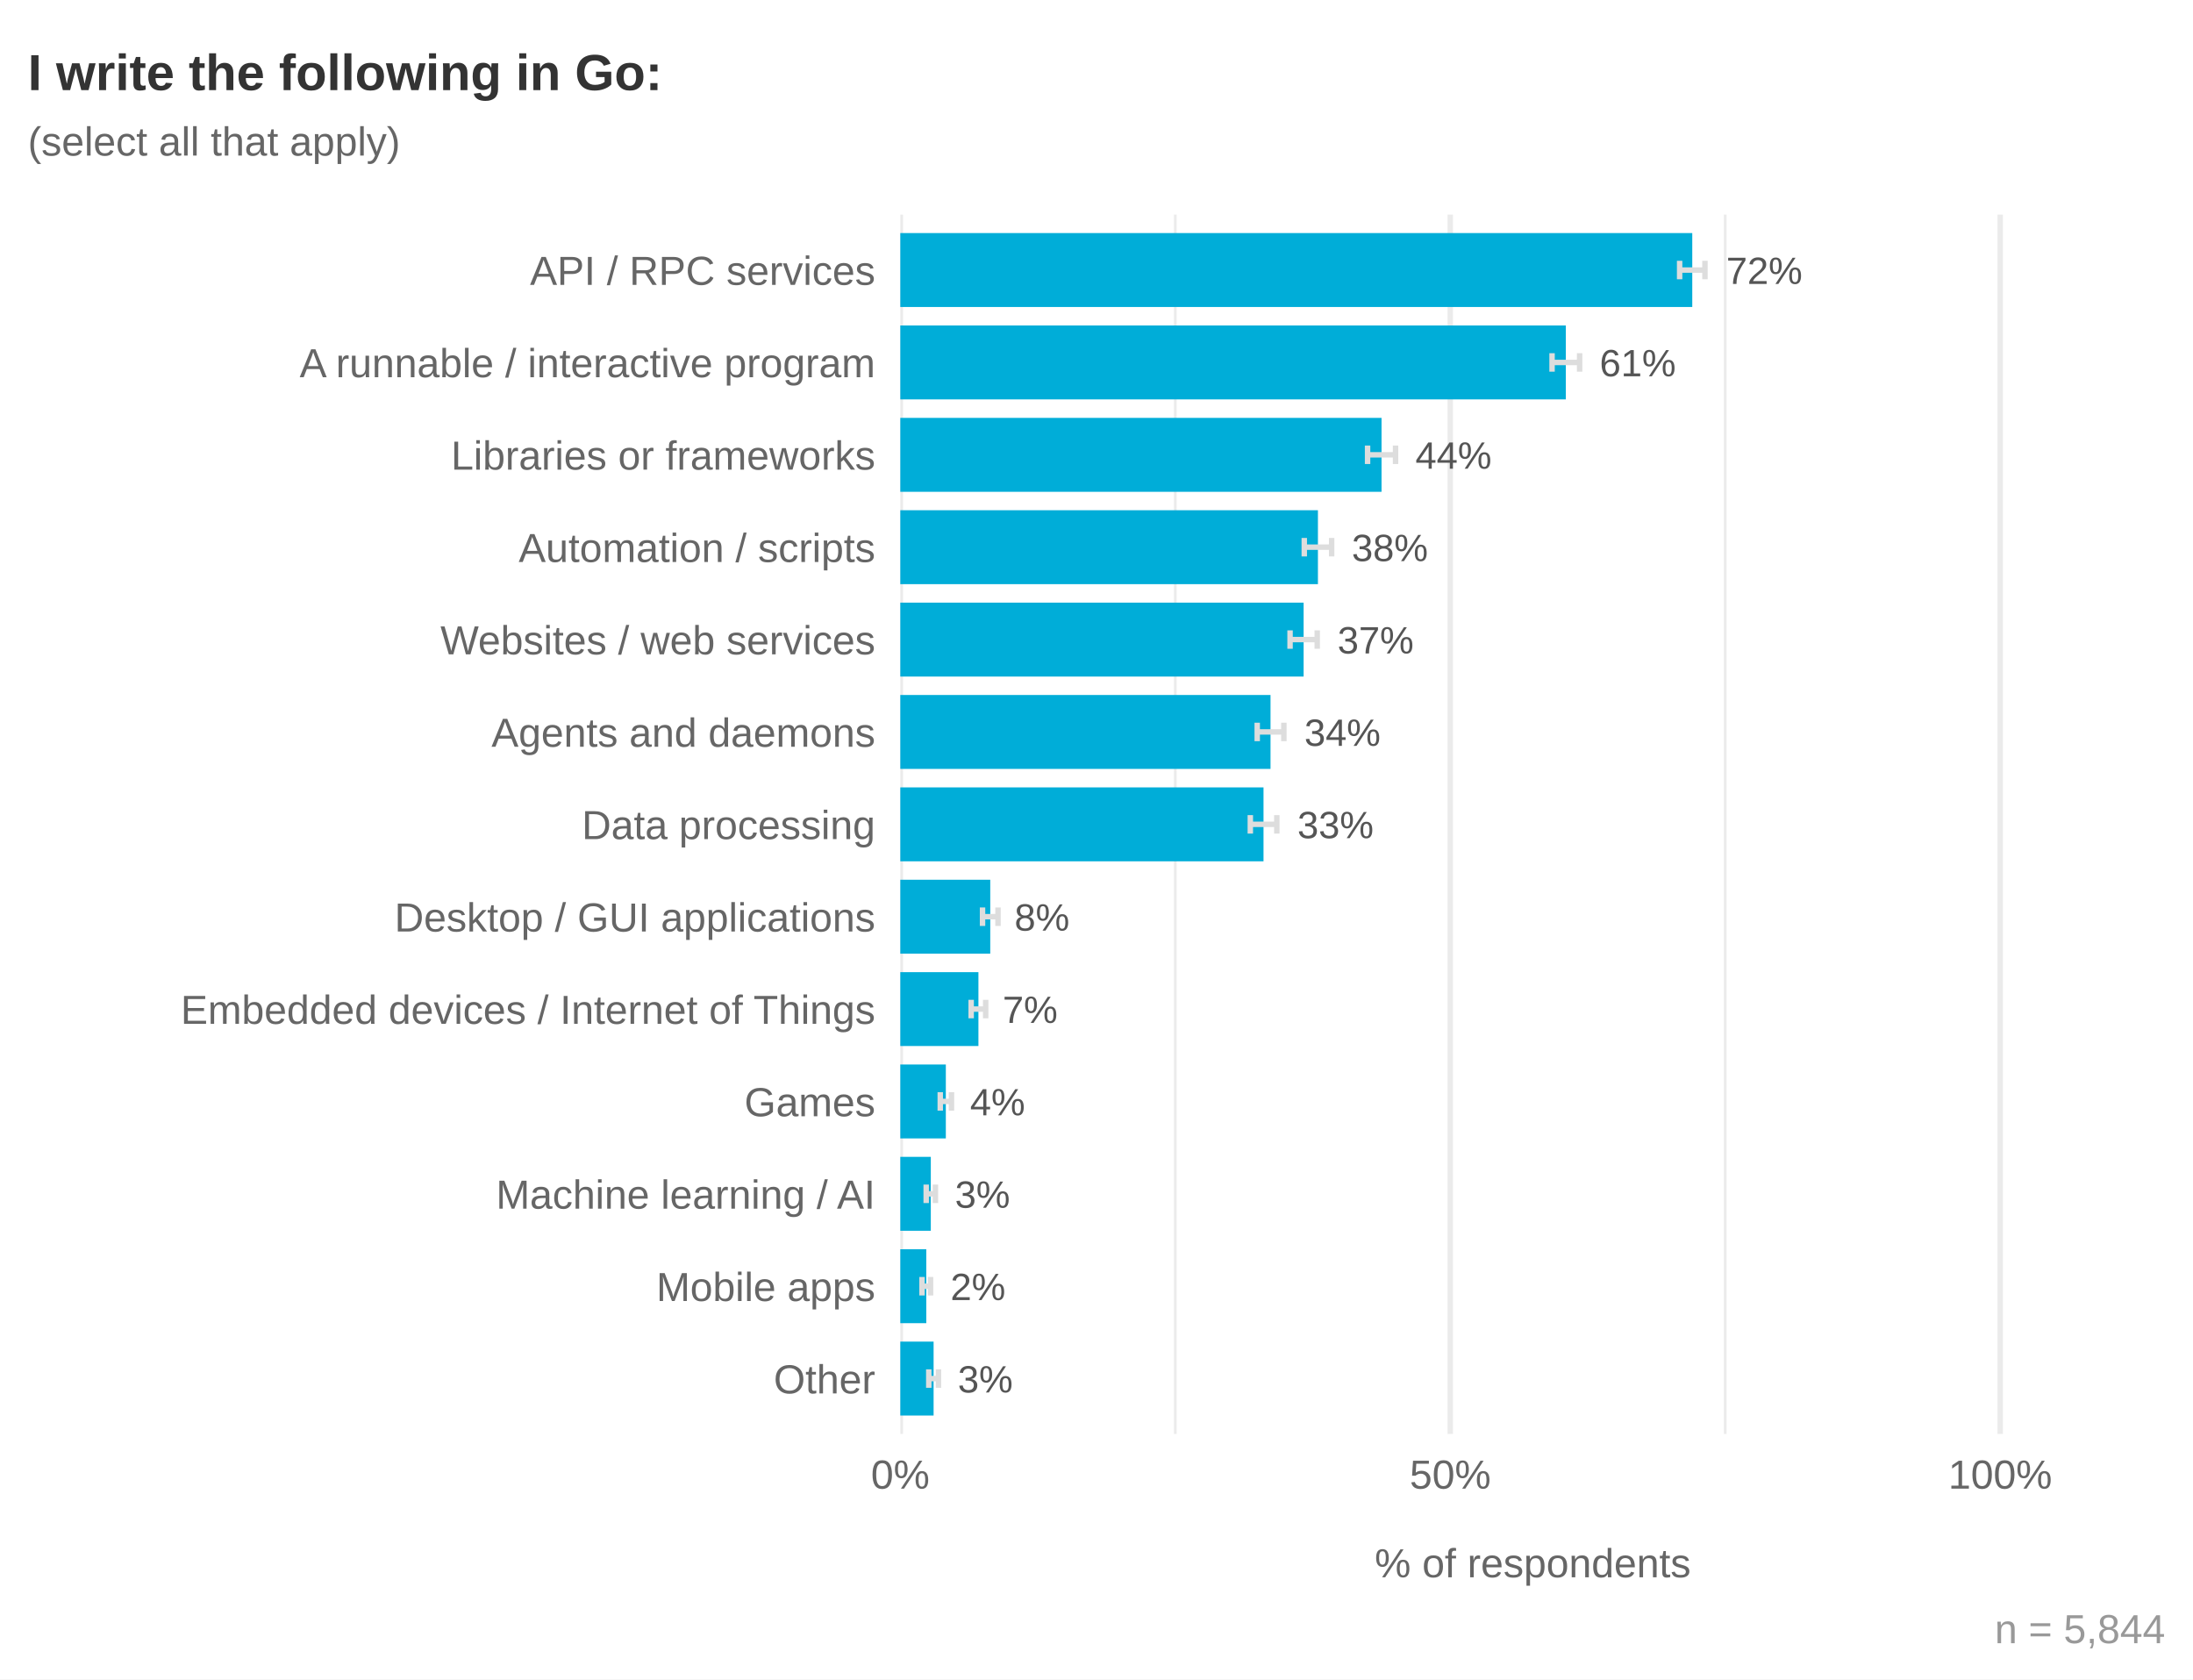
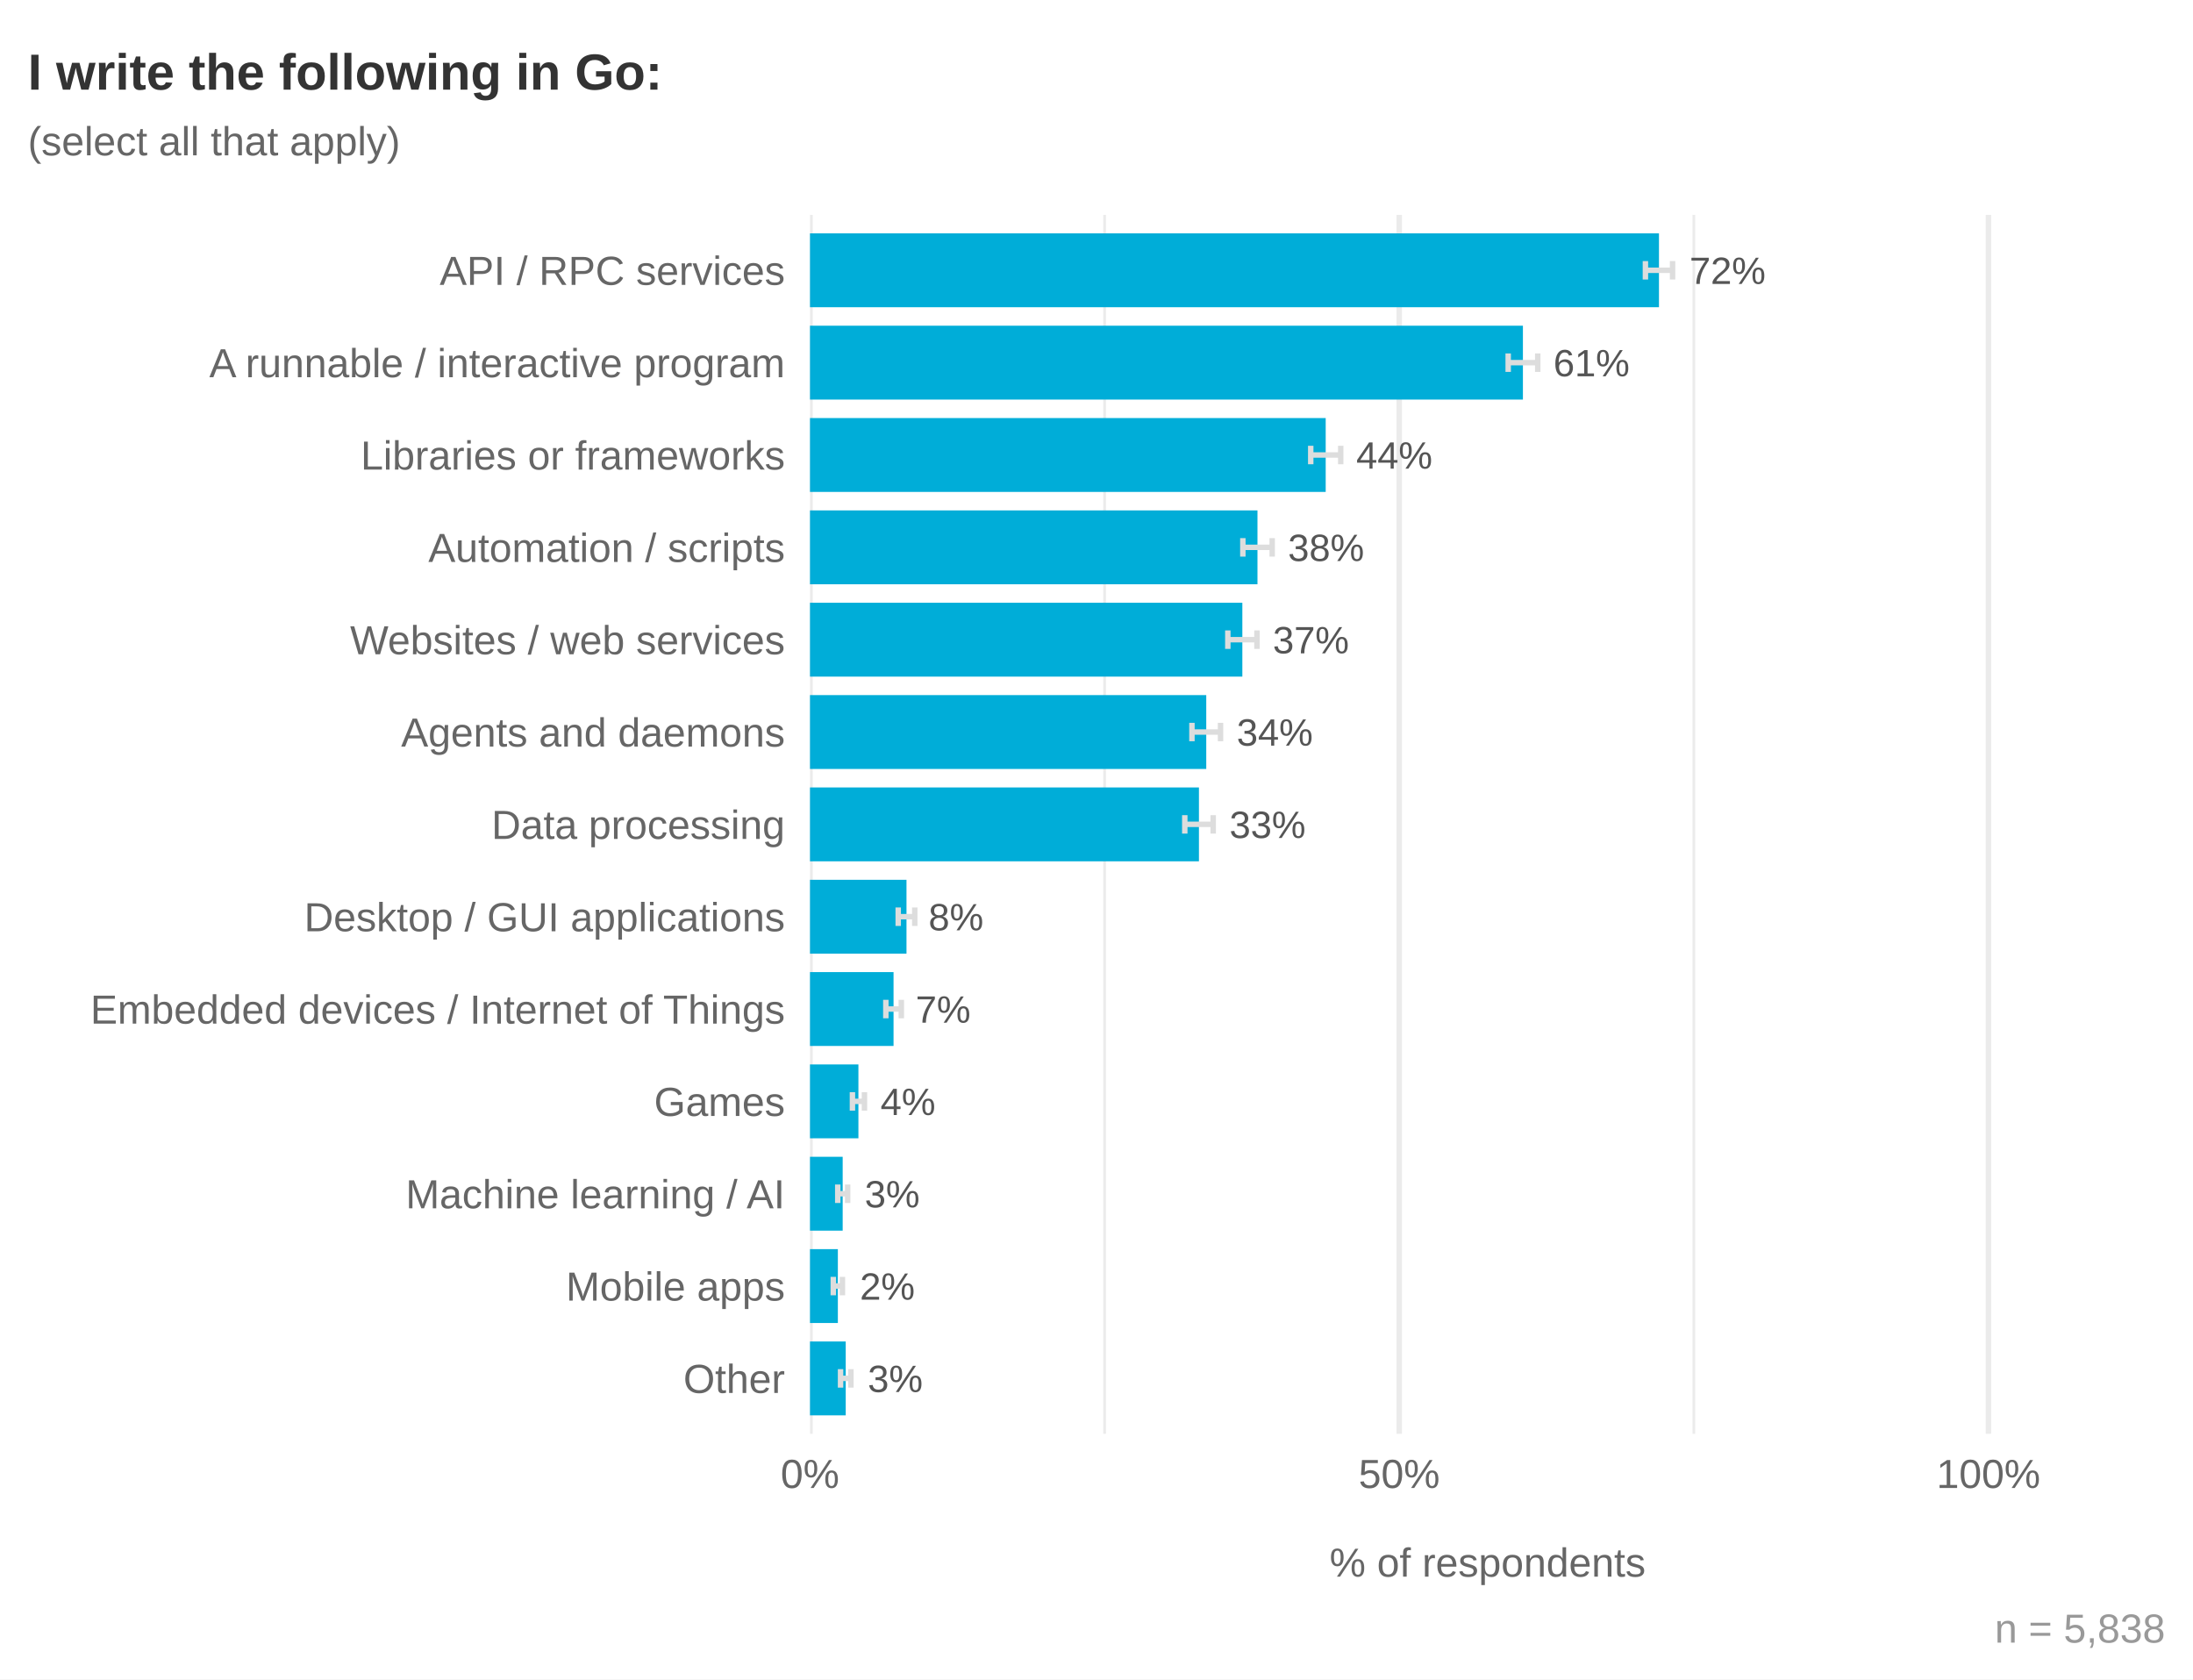
<svg xmlns="http://www.w3.org/2000/svg" class="svglite" width="432.00pt" height="330.80pt" viewBox="0 0 432.00 330.80">
  <defs>
    <style type="text/css">
    .svglite line, .svglite polyline, .svglite polygon, .svglite path, .svglite rect, .svglite circle {
      fill: none;
      stroke: #000000;
      stroke-linecap: round;
      stroke-linejoin: round;
      stroke-miterlimit: 10.00;
    }
    .svglite text {
      white-space: pre;
    }
  </style>
  </defs>
  <rect width="100%" height="100%" style="stroke: none; fill: #FFFFFF;" />
  <defs>
    <clipPath id="cpMC4wMHw0MzIuMDB8MC4wMHwzMzAuODA=">
      <rect x="0.00" y="0.00" width="432.00" height="330.80" />
    </clipPath>
  </defs>
  <g clip-path="url(#cpMC4wMHw0MzIuMDB8MC4wMHwzMzAuODA=)">
</g>
  <defs>
-     <clipPath id="cpMTc3LjM1fDQyNi41Mnw0Mi4yN3wyODIuNDY=">
-       <rect x="177.35" y="42.27" width="249.17" height="240.18" />
+     <clipPath id="cpMTU5LjU2fDQyNi41Mnw0Mi4zM3wyODIuNDI=">
+       <rect x="159.56" y="42.33" width="266.96" height="240.08" />
    </clipPath>
  </defs>
-   <g clip-path="url(#cpMTc3LjM1fDQyNi41Mnw0Mi4yN3wyODIuNDY=)">
-     <polyline points="231.52,282.46 231.52,42.27 " style="stroke-width: 0.53; stroke: #EBEBEB; stroke-linecap: butt;" />
-     <polyline points="339.85,282.46 339.85,42.27 " style="stroke-width: 0.53; stroke: #EBEBEB; stroke-linecap: butt;" />
-     <polyline points="177.35,282.46 177.35,42.27 " style="stroke-width: 1.07; stroke: #EBEBEB; stroke-linecap: butt;" />
-     <polyline points="285.69,282.46 285.69,42.27 " style="stroke-width: 1.07; stroke: #EBEBEB; stroke-linecap: butt;" />
-     <polyline points="394.02,282.46 394.02,42.27 " style="stroke-width: 1.07; stroke: #EBEBEB; stroke-linecap: butt;" />
-     <rect x="177.35" y="136.89" width="72.93" height="14.56" style="stroke-width: 1.07; stroke: none; stroke-linecap: square; stroke-linejoin: miter; fill: #00ADD8;" />
-     <rect x="177.35" y="227.87" width="6.01" height="14.56" style="stroke-width: 1.07; stroke: none; stroke-linecap: square; stroke-linejoin: miter; fill: #00ADD8;" />
-     <rect x="177.35" y="45.91" width="156.01" height="14.56" style="stroke-width: 1.07; stroke: none; stroke-linecap: square; stroke-linejoin: miter; fill: #00ADD8;" />
-     <rect x="177.35" y="100.50" width="82.27" height="14.56" style="stroke-width: 1.07; stroke: none; stroke-linecap: square; stroke-linejoin: miter; fill: #00ADD8;" />
-     <rect x="177.35" y="64.11" width="131.10" height="14.56" style="stroke-width: 1.07; stroke: none; stroke-linecap: square; stroke-linejoin: miter; fill: #00ADD8;" />
-     <rect x="177.35" y="155.09" width="71.55" height="14.56" style="stroke-width: 1.07; stroke: none; stroke-linecap: square; stroke-linejoin: miter; fill: #00ADD8;" />
-     <rect x="177.35" y="209.68" width="8.97" height="14.56" style="stroke-width: 1.07; stroke: none; stroke-linecap: square; stroke-linejoin: miter; fill: #00ADD8;" />
-     <rect x="177.35" y="173.28" width="17.72" height="14.56" style="stroke-width: 1.07; stroke: none; stroke-linecap: square; stroke-linejoin: miter; fill: #00ADD8;" />
-     <rect x="177.35" y="191.48" width="15.39" height="14.56" style="stroke-width: 1.07; stroke: none; stroke-linecap: square; stroke-linejoin: miter; fill: #00ADD8;" />
-     <rect x="177.35" y="82.31" width="94.80" height="14.56" style="stroke-width: 1.07; stroke: none; stroke-linecap: square; stroke-linejoin: miter; fill: #00ADD8;" />
-     <rect x="177.35" y="246.07" width="5.12" height="14.56" style="stroke-width: 1.07; stroke: none; stroke-linecap: square; stroke-linejoin: miter; fill: #00ADD8;" />
-     <rect x="177.35" y="264.26" width="6.56" height="14.56" style="stroke-width: 1.07; stroke: none; stroke-linecap: square; stroke-linejoin: miter; fill: #00ADD8;" />
-     <rect x="177.35" y="118.70" width="79.45" height="14.56" style="stroke-width: 1.07; stroke: none; stroke-linecap: square; stroke-linejoin: miter; fill: #00ADD8;" />
-     <polyline points="252.91,145.99 252.91,142.35 " style="stroke-width: 1.07; stroke: #DDDDDD; stroke-linecap: butt;" />
-     <polyline points="252.91,144.17 247.66,144.17 " style="stroke-width: 1.07; stroke: #DDDDDD; stroke-linecap: butt;" />
-     <polyline points="247.66,145.99 247.66,142.35 " style="stroke-width: 1.07; stroke: #DDDDDD; stroke-linecap: butt;" />
-     <polyline points="184.27,236.97 184.27,233.33 " style="stroke-width: 1.07; stroke: #DDDDDD; stroke-linecap: butt;" />
-     <polyline points="184.27,235.15 182.45,235.15 " style="stroke-width: 1.07; stroke: #DDDDDD; stroke-linecap: butt;" />
-     <polyline points="182.45,236.97 182.45,233.33 " style="stroke-width: 1.07; stroke: #DDDDDD; stroke-linecap: butt;" />
-     <polyline points="335.86,55.01 335.86,51.37 " style="stroke-width: 1.07; stroke: #DDDDDD; stroke-linecap: butt;" />
-     <polyline points="335.86,53.19 330.87,53.19 " style="stroke-width: 1.07; stroke: #DDDDDD; stroke-linecap: butt;" />
-     <polyline points="330.87,55.01 330.87,51.37 " style="stroke-width: 1.07; stroke: #DDDDDD; stroke-linecap: butt;" />
-     <polyline points="262.32,109.60 262.32,105.96 " style="stroke-width: 1.07; stroke: #DDDDDD; stroke-linecap: butt;" />
-     <polyline points="262.32,107.78 256.93,107.78 " style="stroke-width: 1.07; stroke: #DDDDDD; stroke-linecap: butt;" />
-     <polyline points="256.93,109.60 256.93,105.96 " style="stroke-width: 1.07; stroke: #DDDDDD; stroke-linecap: butt;" />
-     <polyline points="311.17,73.21 311.17,69.57 " style="stroke-width: 1.07; stroke: #DDDDDD; stroke-linecap: butt;" />
-     <polyline points="311.17,71.39 305.74,71.39 " style="stroke-width: 1.07; stroke: #DDDDDD; stroke-linecap: butt;" />
-     <polyline points="305.74,73.21 305.74,69.57 " style="stroke-width: 1.07; stroke: #DDDDDD; stroke-linecap: butt;" />
-     <polyline points="251.52,164.19 251.52,160.55 " style="stroke-width: 1.07; stroke: #DDDDDD; stroke-linecap: butt;" />
-     <polyline points="251.52,162.37 246.30,162.37 " style="stroke-width: 1.07; stroke: #DDDDDD; stroke-linecap: butt;" />
-     <polyline points="246.30,164.19 246.30,160.55 " style="stroke-width: 1.07; stroke: #DDDDDD; stroke-linecap: butt;" />
-     <polyline points="187.43,218.77 187.43,215.13 " style="stroke-width: 1.07; stroke: #DDDDDD; stroke-linecap: butt;" />
-     <polyline points="187.43,216.95 185.22,216.95 " style="stroke-width: 1.07; stroke: #DDDDDD; stroke-linecap: butt;" />
-     <polyline points="185.22,218.77 185.22,215.13 " style="stroke-width: 1.07; stroke: #DDDDDD; stroke-linecap: butt;" />
-     <polyline points="196.60,182.38 196.60,178.74 " style="stroke-width: 1.07; stroke: #DDDDDD; stroke-linecap: butt;" />
-     <polyline points="196.60,180.56 193.55,180.56 " style="stroke-width: 1.07; stroke: #DDDDDD; stroke-linecap: butt;" />
-     <polyline points="193.55,182.38 193.55,178.74 " style="stroke-width: 1.07; stroke: #DDDDDD; stroke-linecap: butt;" />
-     <polyline points="194.17,200.58 194.17,196.94 " style="stroke-width: 1.07; stroke: #DDDDDD; stroke-linecap: butt;" />
-     <polyline points="194.17,198.76 191.31,198.76 " style="stroke-width: 1.07; stroke: #DDDDDD; stroke-linecap: butt;" />
-     <polyline points="191.31,200.58 191.31,196.94 " style="stroke-width: 1.07; stroke: #DDDDDD; stroke-linecap: butt;" />
-     <polyline points="274.91,91.40 274.91,87.76 " style="stroke-width: 1.07; stroke: #DDDDDD; stroke-linecap: butt;" />
-     <polyline points="274.91,89.58 269.40,89.58 " style="stroke-width: 1.07; stroke: #DDDDDD; stroke-linecap: butt;" />
-     <polyline points="269.40,91.40 269.40,87.76 " style="stroke-width: 1.07; stroke: #DDDDDD; stroke-linecap: butt;" />
-     <polyline points="183.31,255.17 183.31,251.53 " style="stroke-width: 1.07; stroke: #DDDDDD; stroke-linecap: butt;" />
-     <polyline points="183.31,253.35 181.63,253.35 " style="stroke-width: 1.07; stroke: #DDDDDD; stroke-linecap: butt;" />
-     <polyline points="181.63,255.17 181.63,251.53 " style="stroke-width: 1.07; stroke: #DDDDDD; stroke-linecap: butt;" />
-     <polyline points="184.87,273.36 184.87,269.72 " style="stroke-width: 1.07; stroke: #DDDDDD; stroke-linecap: butt;" />
-     <polyline points="184.87,271.54 182.96,271.54 " style="stroke-width: 1.07; stroke: #DDDDDD; stroke-linecap: butt;" />
-     <polyline points="182.96,273.36 182.96,269.72 " style="stroke-width: 1.07; stroke: #DDDDDD; stroke-linecap: butt;" />
-     <polyline points="259.48,127.79 259.48,124.16 " style="stroke-width: 1.07; stroke: #DDDDDD; stroke-linecap: butt;" />
-     <polyline points="259.48,125.98 254.13,125.98 " style="stroke-width: 1.07; stroke: #DDDDDD; stroke-linecap: butt;" />
-     <polyline points="254.13,127.79 254.13,124.16 " style="stroke-width: 1.07; stroke: #DDDDDD; stroke-linecap: butt;" />
-     <text x="256.95" y="146.91" style="font-size: 7.50px;fill: #555555; font-family: &quot;Arial&quot;;" textLength="16.68px" lengthAdjust="spacingAndGlyphs">34%</text>
-     <text x="188.12" y="237.89" style="font-size: 7.50px;fill: #555555; font-family: &quot;Arial&quot;;" textLength="11.90px" lengthAdjust="spacingAndGlyphs">3%</text>
-     <text x="340.04" y="55.93" style="font-size: 7.50px;fill: #555555; font-family: &quot;Arial&quot;;" textLength="16.68px" lengthAdjust="spacingAndGlyphs">72%</text>
-     <text x="266.29" y="110.52" style="font-size: 7.50px;fill: #555555; font-family: &quot;Arial&quot;;" textLength="16.68px" lengthAdjust="spacingAndGlyphs">38%</text>
-     <text x="315.12" y="74.12" style="font-size: 7.50px;fill: #555555; font-family: &quot;Arial&quot;;" textLength="16.68px" lengthAdjust="spacingAndGlyphs">61%</text>
-     <text x="255.58" y="165.10" style="font-size: 7.50px;fill: #555555; font-family: &quot;Arial&quot;;" textLength="16.68px" lengthAdjust="spacingAndGlyphs">33%</text>
-     <text x="191.09" y="219.69" style="font-size: 7.50px;fill: #555555; font-family: &quot;Arial&quot;;" textLength="11.90px" lengthAdjust="spacingAndGlyphs">4%</text>
-     <text x="199.84" y="183.30" style="font-size: 7.50px;fill: #555555; font-family: &quot;Arial&quot;;" textLength="11.90px" lengthAdjust="spacingAndGlyphs">8%</text>
-     <text x="197.50" y="201.49" style="font-size: 7.50px;fill: #555555; font-family: &quot;Arial&quot;;" textLength="11.90px" lengthAdjust="spacingAndGlyphs">7%</text>
-     <text x="278.82" y="92.32" style="font-size: 7.50px;fill: #555555; font-family: &quot;Arial&quot;;" textLength="16.68px" lengthAdjust="spacingAndGlyphs">44%</text>
-     <text x="187.23" y="256.08" style="font-size: 7.50px;fill: #555555; font-family: &quot;Arial&quot;;" textLength="11.90px" lengthAdjust="spacingAndGlyphs">2%</text>
-     <text x="188.68" y="274.28" style="font-size: 7.50px;fill: #555555; font-family: &quot;Arial&quot;;" textLength="11.90px" lengthAdjust="spacingAndGlyphs">3%</text>
-     <text x="263.48" y="128.71" style="font-size: 7.50px;fill: #555555; font-family: &quot;Arial&quot;;" textLength="16.68px" lengthAdjust="spacingAndGlyphs">37%</text>
+   <g clip-path="url(#cpMTU5LjU2fDQyNi41Mnw0Mi4zM3wyODIuNDI=)">
+     <polyline points="217.60,282.42 217.60,42.33 " style="stroke-width: 0.53; stroke: #EBEBEB; stroke-linecap: butt;" />
+     <polyline points="333.67,282.42 333.67,42.33 " style="stroke-width: 0.53; stroke: #EBEBEB; stroke-linecap: butt;" />
+     <polyline points="159.56,282.42 159.56,42.33 " style="stroke-width: 1.07; stroke: #EBEBEB; stroke-linecap: butt;" />
+     <polyline points="275.63,282.42 275.63,42.33 " style="stroke-width: 1.07; stroke: #EBEBEB; stroke-linecap: butt;" />
+     <polyline points="391.70,282.42 391.70,42.33 " style="stroke-width: 1.07; stroke: #EBEBEB; stroke-linecap: butt;" />
+     <rect x="159.56" y="136.91" width="78.06" height="14.55" style="stroke-width: 1.07; stroke: none; stroke-linecap: butt; stroke-linejoin: miter; fill: #00ADD8;" />
+     <rect x="159.56" y="227.85" width="6.44" height="14.55" style="stroke-width: 1.07; stroke: none; stroke-linecap: butt; stroke-linejoin: miter; fill: #00ADD8;" />
+     <rect x="159.56" y="45.97" width="167.24" height="14.55" style="stroke-width: 1.07; stroke: none; stroke-linecap: butt; stroke-linejoin: miter; fill: #00ADD8;" />
+     <rect x="159.56" y="100.53" width="88.15" height="14.55" style="stroke-width: 1.07; stroke: none; stroke-linecap: butt; stroke-linejoin: miter; fill: #00ADD8;" />
+     <rect x="159.56" y="64.16" width="140.44" height="14.55" style="stroke-width: 1.07; stroke: none; stroke-linecap: butt; stroke-linejoin: miter; fill: #00ADD8;" />
+     <rect x="159.56" y="155.10" width="76.62" height="14.55" style="stroke-width: 1.07; stroke: none; stroke-linecap: butt; stroke-linejoin: miter; fill: #00ADD8;" />
+     <rect x="159.56" y="209.66" width="9.54" height="14.55" style="stroke-width: 1.07; stroke: none; stroke-linecap: butt; stroke-linejoin: miter; fill: #00ADD8;" />
+     <rect x="159.56" y="173.29" width="19.01" height="14.55" style="stroke-width: 1.07; stroke: none; stroke-linecap: butt; stroke-linejoin: miter; fill: #00ADD8;" />
+     <rect x="159.56" y="191.47" width="16.46" height="14.55" style="stroke-width: 1.07; stroke: none; stroke-linecap: butt; stroke-linejoin: miter; fill: #00ADD8;" />
+     <rect x="159.56" y="82.35" width="101.59" height="14.55" style="stroke-width: 1.07; stroke: none; stroke-linecap: butt; stroke-linejoin: miter; fill: #00ADD8;" />
+     <rect x="159.56" y="246.04" width="5.49" height="14.55" style="stroke-width: 1.07; stroke: none; stroke-linecap: butt; stroke-linejoin: miter; fill: #00ADD8;" />
+     <rect x="159.56" y="264.23" width="7.04" height="14.55" style="stroke-width: 1.07; stroke: none; stroke-linecap: butt; stroke-linejoin: miter; fill: #00ADD8;" />
+     <rect x="159.56" y="118.72" width="85.17" height="14.55" style="stroke-width: 1.07; stroke: none; stroke-linecap: butt; stroke-linejoin: miter; fill: #00ADD8;" />
+     <polyline points="240.43,146.00 240.43,142.37 " style="stroke-width: 1.07; stroke: #DDDDDD; stroke-linecap: butt;" />
+     <polyline points="240.43,144.19 234.80,144.19 " style="stroke-width: 1.07; stroke: #DDDDDD; stroke-linecap: butt;" />
+     <polyline points="234.80,146.00 234.80,142.37 " style="stroke-width: 1.07; stroke: #DDDDDD; stroke-linecap: butt;" />
+     <polyline points="166.98,236.95 166.98,233.31 " style="stroke-width: 1.07; stroke: #DDDDDD; stroke-linecap: butt;" />
+     <polyline points="166.98,235.13 165.03,235.13 " style="stroke-width: 1.07; stroke: #DDDDDD; stroke-linecap: butt;" />
+     <polyline points="165.03,236.95 165.03,233.31 " style="stroke-width: 1.07; stroke: #DDDDDD; stroke-linecap: butt;" />
+     <polyline points="329.48,55.06 329.48,51.43 " style="stroke-width: 1.07; stroke: #DDDDDD; stroke-linecap: butt;" />
+     <polyline points="329.48,53.24 324.13,53.24 " style="stroke-width: 1.07; stroke: #DDDDDD; stroke-linecap: butt;" />
+     <polyline points="324.13,55.06 324.13,51.43 " style="stroke-width: 1.07; stroke: #DDDDDD; stroke-linecap: butt;" />
+     <polyline points="250.61,109.63 250.61,105.99 " style="stroke-width: 1.07; stroke: #DDDDDD; stroke-linecap: butt;" />
+     <polyline points="250.61,107.81 244.83,107.81 " style="stroke-width: 1.07; stroke: #DDDDDD; stroke-linecap: butt;" />
+     <polyline points="244.83,109.63 244.83,105.99 " style="stroke-width: 1.07; stroke: #DDDDDD; stroke-linecap: butt;" />
+     <polyline points="302.92,73.25 302.92,69.61 " style="stroke-width: 1.07; stroke: #DDDDDD; stroke-linecap: butt;" />
+     <polyline points="302.92,71.43 297.10,71.43 " style="stroke-width: 1.07; stroke: #DDDDDD; stroke-linecap: butt;" />
+     <polyline points="297.10,73.25 297.10,69.61 " style="stroke-width: 1.07; stroke: #DDDDDD; stroke-linecap: butt;" />
+     <polyline points="238.99,164.19 238.99,160.56 " style="stroke-width: 1.07; stroke: #DDDDDD; stroke-linecap: butt;" />
+     <polyline points="238.99,162.37 233.39,162.37 " style="stroke-width: 1.07; stroke: #DDDDDD; stroke-linecap: butt;" />
+     <polyline points="233.39,164.19 233.39,160.56 " style="stroke-width: 1.07; stroke: #DDDDDD; stroke-linecap: butt;" />
+     <polyline points="170.29,218.76 170.29,215.12 " style="stroke-width: 1.07; stroke: #DDDDDD; stroke-linecap: butt;" />
+     <polyline points="170.29,216.94 167.92,216.94 " style="stroke-width: 1.07; stroke: #DDDDDD; stroke-linecap: butt;" />
+     <polyline points="167.92,218.76 167.92,215.12 " style="stroke-width: 1.07; stroke: #DDDDDD; stroke-linecap: butt;" />
+     <polyline points="180.20,182.38 180.20,178.74 " style="stroke-width: 1.07; stroke: #DDDDDD; stroke-linecap: butt;" />
+     <polyline points="180.20,180.56 176.94,180.56 " style="stroke-width: 1.07; stroke: #DDDDDD; stroke-linecap: butt;" />
+     <polyline points="176.94,182.38 176.94,178.74 " style="stroke-width: 1.07; stroke: #DDDDDD; stroke-linecap: butt;" />
+     <polyline points="177.55,200.57 177.55,196.93 " style="stroke-width: 1.07; stroke: #DDDDDD; stroke-linecap: butt;" />
+     <polyline points="177.55,198.75 174.50,198.75 " style="stroke-width: 1.07; stroke: #DDDDDD; stroke-linecap: butt;" />
+     <polyline points="174.50,200.57 174.50,196.93 " style="stroke-width: 1.07; stroke: #DDDDDD; stroke-linecap: butt;" />
+     <polyline points="264.11,91.44 264.11,87.80 " style="stroke-width: 1.07; stroke: #DDDDDD; stroke-linecap: butt;" />
+     <polyline points="264.11,89.62 258.20,89.62 " style="stroke-width: 1.07; stroke: #DDDDDD; stroke-linecap: butt;" />
+     <polyline points="258.20,91.44 258.20,87.80 " style="stroke-width: 1.07; stroke: #DDDDDD; stroke-linecap: butt;" />
+     <polyline points="165.95,255.13 165.95,251.50 " style="stroke-width: 1.07; stroke: #DDDDDD; stroke-linecap: butt;" />
+     <polyline points="165.95,253.31 164.15,253.31 " style="stroke-width: 1.07; stroke: #DDDDDD; stroke-linecap: butt;" />
+     <polyline points="164.15,255.13 164.15,251.50 " style="stroke-width: 1.07; stroke: #DDDDDD; stroke-linecap: butt;" />
+     <polyline points="167.62,273.32 167.62,269.68 " style="stroke-width: 1.07; stroke: #DDDDDD; stroke-linecap: butt;" />
+     <polyline points="167.62,271.50 165.58,271.50 " style="stroke-width: 1.07; stroke: #DDDDDD; stroke-linecap: butt;" />
+     <polyline points="165.58,273.32 165.58,269.68 " style="stroke-width: 1.07; stroke: #DDDDDD; stroke-linecap: butt;" />
+     <polyline points="247.61,127.82 247.61,124.18 " style="stroke-width: 1.07; stroke: #DDDDDD; stroke-linecap: butt;" />
+     <polyline points="247.61,126.00 241.87,126.00 " style="stroke-width: 1.07; stroke: #DDDDDD; stroke-linecap: butt;" />
+     <polyline points="241.87,127.82 241.87,124.18 " style="stroke-width: 1.07; stroke: #DDDDDD; stroke-linecap: butt;" />
+     <text x="243.62" y="146.87" style="font-size: 7.50px;fill: #555555; font-family: &quot;Arial&quot;;" textLength="15.00px" lengthAdjust="spacingAndGlyphs">34%</text>
+     <text x="170.34" y="237.82" style="font-size: 7.50px;fill: #555555; font-family: &quot;Arial&quot;;" textLength="10.84px" lengthAdjust="spacingAndGlyphs">3%</text>
+     <text x="332.81" y="55.93" style="font-size: 7.50px;fill: #555555; font-family: &quot;Arial&quot;;" textLength="15.00px" lengthAdjust="spacingAndGlyphs">72%</text>
+     <text x="253.72" y="110.50" style="font-size: 7.50px;fill: #555555; font-family: &quot;Arial&quot;;" textLength="15.00px" lengthAdjust="spacingAndGlyphs">38%</text>
+     <text x="306.01" y="74.12" style="font-size: 7.50px;fill: #555555; font-family: &quot;Arial&quot;;" textLength="15.00px" lengthAdjust="spacingAndGlyphs">61%</text>
+     <text x="242.19" y="165.06" style="font-size: 7.50px;fill: #555555; font-family: &quot;Arial&quot;;" textLength="15.00px" lengthAdjust="spacingAndGlyphs">33%</text>
+     <text x="173.44" y="219.63" style="font-size: 7.50px;fill: #555555; font-family: &quot;Arial&quot;;" textLength="10.84px" lengthAdjust="spacingAndGlyphs">4%</text>
+     <text x="182.90" y="183.25" style="font-size: 7.50px;fill: #555555; font-family: &quot;Arial&quot;;" textLength="10.84px" lengthAdjust="spacingAndGlyphs">8%</text>
+     <text x="180.36" y="201.44" style="font-size: 7.50px;fill: #555555; font-family: &quot;Arial&quot;;" textLength="10.84px" lengthAdjust="spacingAndGlyphs">7%</text>
+     <text x="267.16" y="92.31" style="font-size: 7.50px;fill: #555555; font-family: &quot;Arial&quot;;" textLength="15.00px" lengthAdjust="spacingAndGlyphs">44%</text>
+     <text x="169.38" y="256.00" style="font-size: 7.50px;fill: #555555; font-family: &quot;Arial&quot;;" textLength="10.84px" lengthAdjust="spacingAndGlyphs">2%</text>
+     <text x="170.94" y="274.19" style="font-size: 7.50px;fill: #555555; font-family: &quot;Arial&quot;;" textLength="10.84px" lengthAdjust="spacingAndGlyphs">3%</text>
+     <text x="250.74" y="128.69" style="font-size: 7.50px;fill: #555555; font-family: &quot;Arial&quot;;" textLength="15.00px" lengthAdjust="spacingAndGlyphs">37%</text>
  </g>
  <g clip-path="url(#cpMC4wMHw0MzIuMDB8MC4wMHwzMzAuODA=)">
-     <text x="172.42" y="274.46" text-anchor="end" style="font-size: 8.00px;fill: #666666; font-family: &quot;Arial&quot;;" textLength="22.72px" lengthAdjust="spacingAndGlyphs">Other</text>
-     <text x="172.42" y="256.26" text-anchor="end" style="font-size: 8.00px;fill: #666666; font-family: &quot;Arial&quot;;" textLength="48.02px" lengthAdjust="spacingAndGlyphs">Mobile apps</text>
-     <text x="172.42" y="238.07" text-anchor="end" style="font-size: 8.00px;fill: #666666; font-family: &quot;Arial&quot;;" textLength="84.28px" lengthAdjust="spacingAndGlyphs">Machine learning / AI</text>
-     <text x="172.42" y="219.87" text-anchor="end" style="font-size: 8.00px;fill: #666666; font-family: &quot;Arial&quot;;" textLength="27.99px" lengthAdjust="spacingAndGlyphs">Games</text>
-     <text x="172.42" y="201.67" text-anchor="end" style="font-size: 8.00px;fill: #666666; font-family: &quot;Arial&quot;;" textLength="154.83px" lengthAdjust="spacingAndGlyphs">Embedded devices / Internet of Things</text>
-     <text x="172.42" y="183.48" text-anchor="end" style="font-size: 8.00px;fill: #666666; font-family: &quot;Arial&quot;;" textLength="106.03px" lengthAdjust="spacingAndGlyphs">Desktop / GUI applications</text>
-     <text x="172.42" y="165.28" text-anchor="end" style="font-size: 8.00px;fill: #666666; font-family: &quot;Arial&quot;;" textLength="64.76px" lengthAdjust="spacingAndGlyphs">Data processing</text>
-     <text x="172.42" y="147.09" text-anchor="end" style="font-size: 8.00px;fill: #666666; font-family: &quot;Arial&quot;;" textLength="84.81px" lengthAdjust="spacingAndGlyphs">Agents and daemons</text>
-     <text x="172.42" y="128.89" text-anchor="end" style="font-size: 8.00px;fill: #666666; font-family: &quot;Arial&quot;;" textLength="95.77px" lengthAdjust="spacingAndGlyphs">Websites / web services</text>
-     <text x="172.42" y="110.70" text-anchor="end" style="font-size: 8.00px;fill: #666666; font-family: &quot;Arial&quot;;" textLength="80.84px" lengthAdjust="spacingAndGlyphs">Automation / scripts</text>
-     <text x="172.42" y="92.50" text-anchor="end" style="font-size: 8.00px;fill: #666666; font-family: &quot;Arial&quot;;" textLength="95.08px" lengthAdjust="spacingAndGlyphs">Libraries or frameworks</text>
-     <text x="172.42" y="74.30" text-anchor="end" style="font-size: 8.00px;fill: #666666; font-family: &quot;Arial&quot;;" textLength="131.08px" lengthAdjust="spacingAndGlyphs">A runnable / interactive program</text>
-     <text x="172.42" y="56.11" text-anchor="end" style="font-size: 8.00px;fill: #666666; font-family: &quot;Arial&quot;;" textLength="71.78px" lengthAdjust="spacingAndGlyphs">API / RPC services</text>
-     <text x="177.35" y="293.22" text-anchor="middle" style="font-size: 8.00px;fill: #666666; font-family: &quot;Arial&quot;;" textLength="12.69px" lengthAdjust="spacingAndGlyphs">0%</text>
-     <text x="285.69" y="293.22" text-anchor="middle" style="font-size: 8.00px;fill: #666666; font-family: &quot;Arial&quot;;" textLength="17.78px" lengthAdjust="spacingAndGlyphs">50%</text>
-     <text x="394.02" y="293.22" text-anchor="middle" style="font-size: 8.00px;fill: #666666; font-family: &quot;Arial&quot;;" textLength="22.87px" lengthAdjust="spacingAndGlyphs">100%</text>
-     <text x="301.94" y="310.68" text-anchor="middle" style="font-size: 8.00px;fill: #666666; font-family: &quot;Arial&quot;;" textLength="70.03px" lengthAdjust="spacingAndGlyphs">% of respondents</text>
-     <text x="5.48" y="30.65" style="font-size: 8.00px;fill: #666666; font-family: &quot;Arial&quot;;" textLength="85.26px" lengthAdjust="spacingAndGlyphs">(select all that apply)</text>
-     <text x="5.48" y="17.75" style="font-size: 10.00px; font-weight: bold;fill: #333333; font-family: &quot;Arial&quot;;" textLength="150.49px" lengthAdjust="spacingAndGlyphs">I write the following in Go:</text>
-     <text x="426.52" y="323.66" text-anchor="end" style="font-size: 8.00px;fill: #999999; font-family: &quot;Arial&quot;;" textLength="42.30px" lengthAdjust="spacingAndGlyphs">n =  5,844</text>
+     <text x="154.63" y="274.37" text-anchor="end" style="font-size: 8.00px;fill: #666666; font-family: &quot;Arial&quot;;" textLength="20.01px" lengthAdjust="spacingAndGlyphs">Other</text>
+     <text x="154.63" y="256.18" text-anchor="end" style="font-size: 8.00px;fill: #666666; font-family: &quot;Arial&quot;;" textLength="43.15px" lengthAdjust="spacingAndGlyphs">Mobile apps</text>
+     <text x="154.63" y="238.00" text-anchor="end" style="font-size: 8.00px;fill: #666666; font-family: &quot;Arial&quot;;" textLength="75.18px" lengthAdjust="spacingAndGlyphs">Machine learning / AI</text>
+     <text x="154.63" y="219.81" text-anchor="end" style="font-size: 8.00px;fill: #666666; font-family: &quot;Arial&quot;;" textLength="25.79px" lengthAdjust="spacingAndGlyphs">Games</text>
+     <text x="154.63" y="201.62" text-anchor="end" style="font-size: 8.00px;fill: #666666; font-family: &quot;Arial&quot;;" textLength="137.02px" lengthAdjust="spacingAndGlyphs">Embedded devices / Internet of Things</text>
+     <text x="154.63" y="183.43" text-anchor="end" style="font-size: 8.00px;fill: #666666; font-family: &quot;Arial&quot;;" textLength="94.74px" lengthAdjust="spacingAndGlyphs">Desktop / GUI applications</text>
+     <text x="154.63" y="165.24" text-anchor="end" style="font-size: 8.00px;fill: #666666; font-family: &quot;Arial&quot;;" textLength="57.82px" lengthAdjust="spacingAndGlyphs">Data processing</text>
+     <text x="154.63" y="147.05" text-anchor="end" style="font-size: 8.00px;fill: #666666; font-family: &quot;Arial&quot;;" textLength="75.63px" lengthAdjust="spacingAndGlyphs">Agents and daemons</text>
+     <text x="154.63" y="128.87" text-anchor="end" style="font-size: 8.00px;fill: #666666; font-family: &quot;Arial&quot;;" textLength="85.84px" lengthAdjust="spacingAndGlyphs">Websites / web services</text>
+     <text x="154.63" y="110.68" text-anchor="end" style="font-size: 8.00px;fill: #666666; font-family: &quot;Arial&quot;;" textLength="70.28px" lengthAdjust="spacingAndGlyphs">Automation / scripts</text>
+     <text x="154.63" y="92.49" text-anchor="end" style="font-size: 8.00px;fill: #666666; font-family: &quot;Arial&quot;;" textLength="83.60px" lengthAdjust="spacingAndGlyphs">Libraries or frameworks</text>
+     <text x="154.63" y="74.30" text-anchor="end" style="font-size: 8.00px;fill: #666666; font-family: &quot;Arial&quot;;" textLength="113.87px" lengthAdjust="spacingAndGlyphs">A runnable / interactive program</text>
+     <text x="154.63" y="56.11" text-anchor="end" style="font-size: 8.00px;fill: #666666; font-family: &quot;Arial&quot;;" textLength="68.03px" lengthAdjust="spacingAndGlyphs">API / RPC services</text>
+     <text x="159.56" y="293.09" text-anchor="middle" style="font-size: 8.00px;fill: #666666; font-family: &quot;Arial&quot;;" textLength="11.56px" lengthAdjust="spacingAndGlyphs">0%</text>
+     <text x="275.63" y="293.09" text-anchor="middle" style="font-size: 8.00px;fill: #666666; font-family: &quot;Arial&quot;;" textLength="16.01px" lengthAdjust="spacingAndGlyphs">50%</text>
+     <text x="391.70" y="293.09" text-anchor="middle" style="font-size: 8.00px;fill: #666666; font-family: &quot;Arial&quot;;" textLength="20.46px" lengthAdjust="spacingAndGlyphs">100%</text>
+     <text x="293.04" y="310.56" text-anchor="middle" style="font-size: 8.00px;fill: #666666; font-family: &quot;Arial&quot;;" textLength="62.28px" lengthAdjust="spacingAndGlyphs">% of respondents</text>
+     <text x="5.48" y="30.60" style="font-size: 8.00px;fill: #666666; font-family: &quot;Arial&quot;;" textLength="73.40px" lengthAdjust="spacingAndGlyphs">(select all that apply)</text>
+     <text x="5.48" y="17.66" style="font-size: 10.00px; font-weight: bold;fill: #333333; font-family: &quot;Arial&quot;;" textLength="125.00px" lengthAdjust="spacingAndGlyphs">I write the following in Go:</text>
+     <text x="426.52" y="323.55" text-anchor="end" style="font-size: 8.00px;fill: #999999; font-family: &quot;Arial&quot;;" textLength="35.82px" lengthAdjust="spacingAndGlyphs">n =  5,838</text>
  </g>
</svg>
